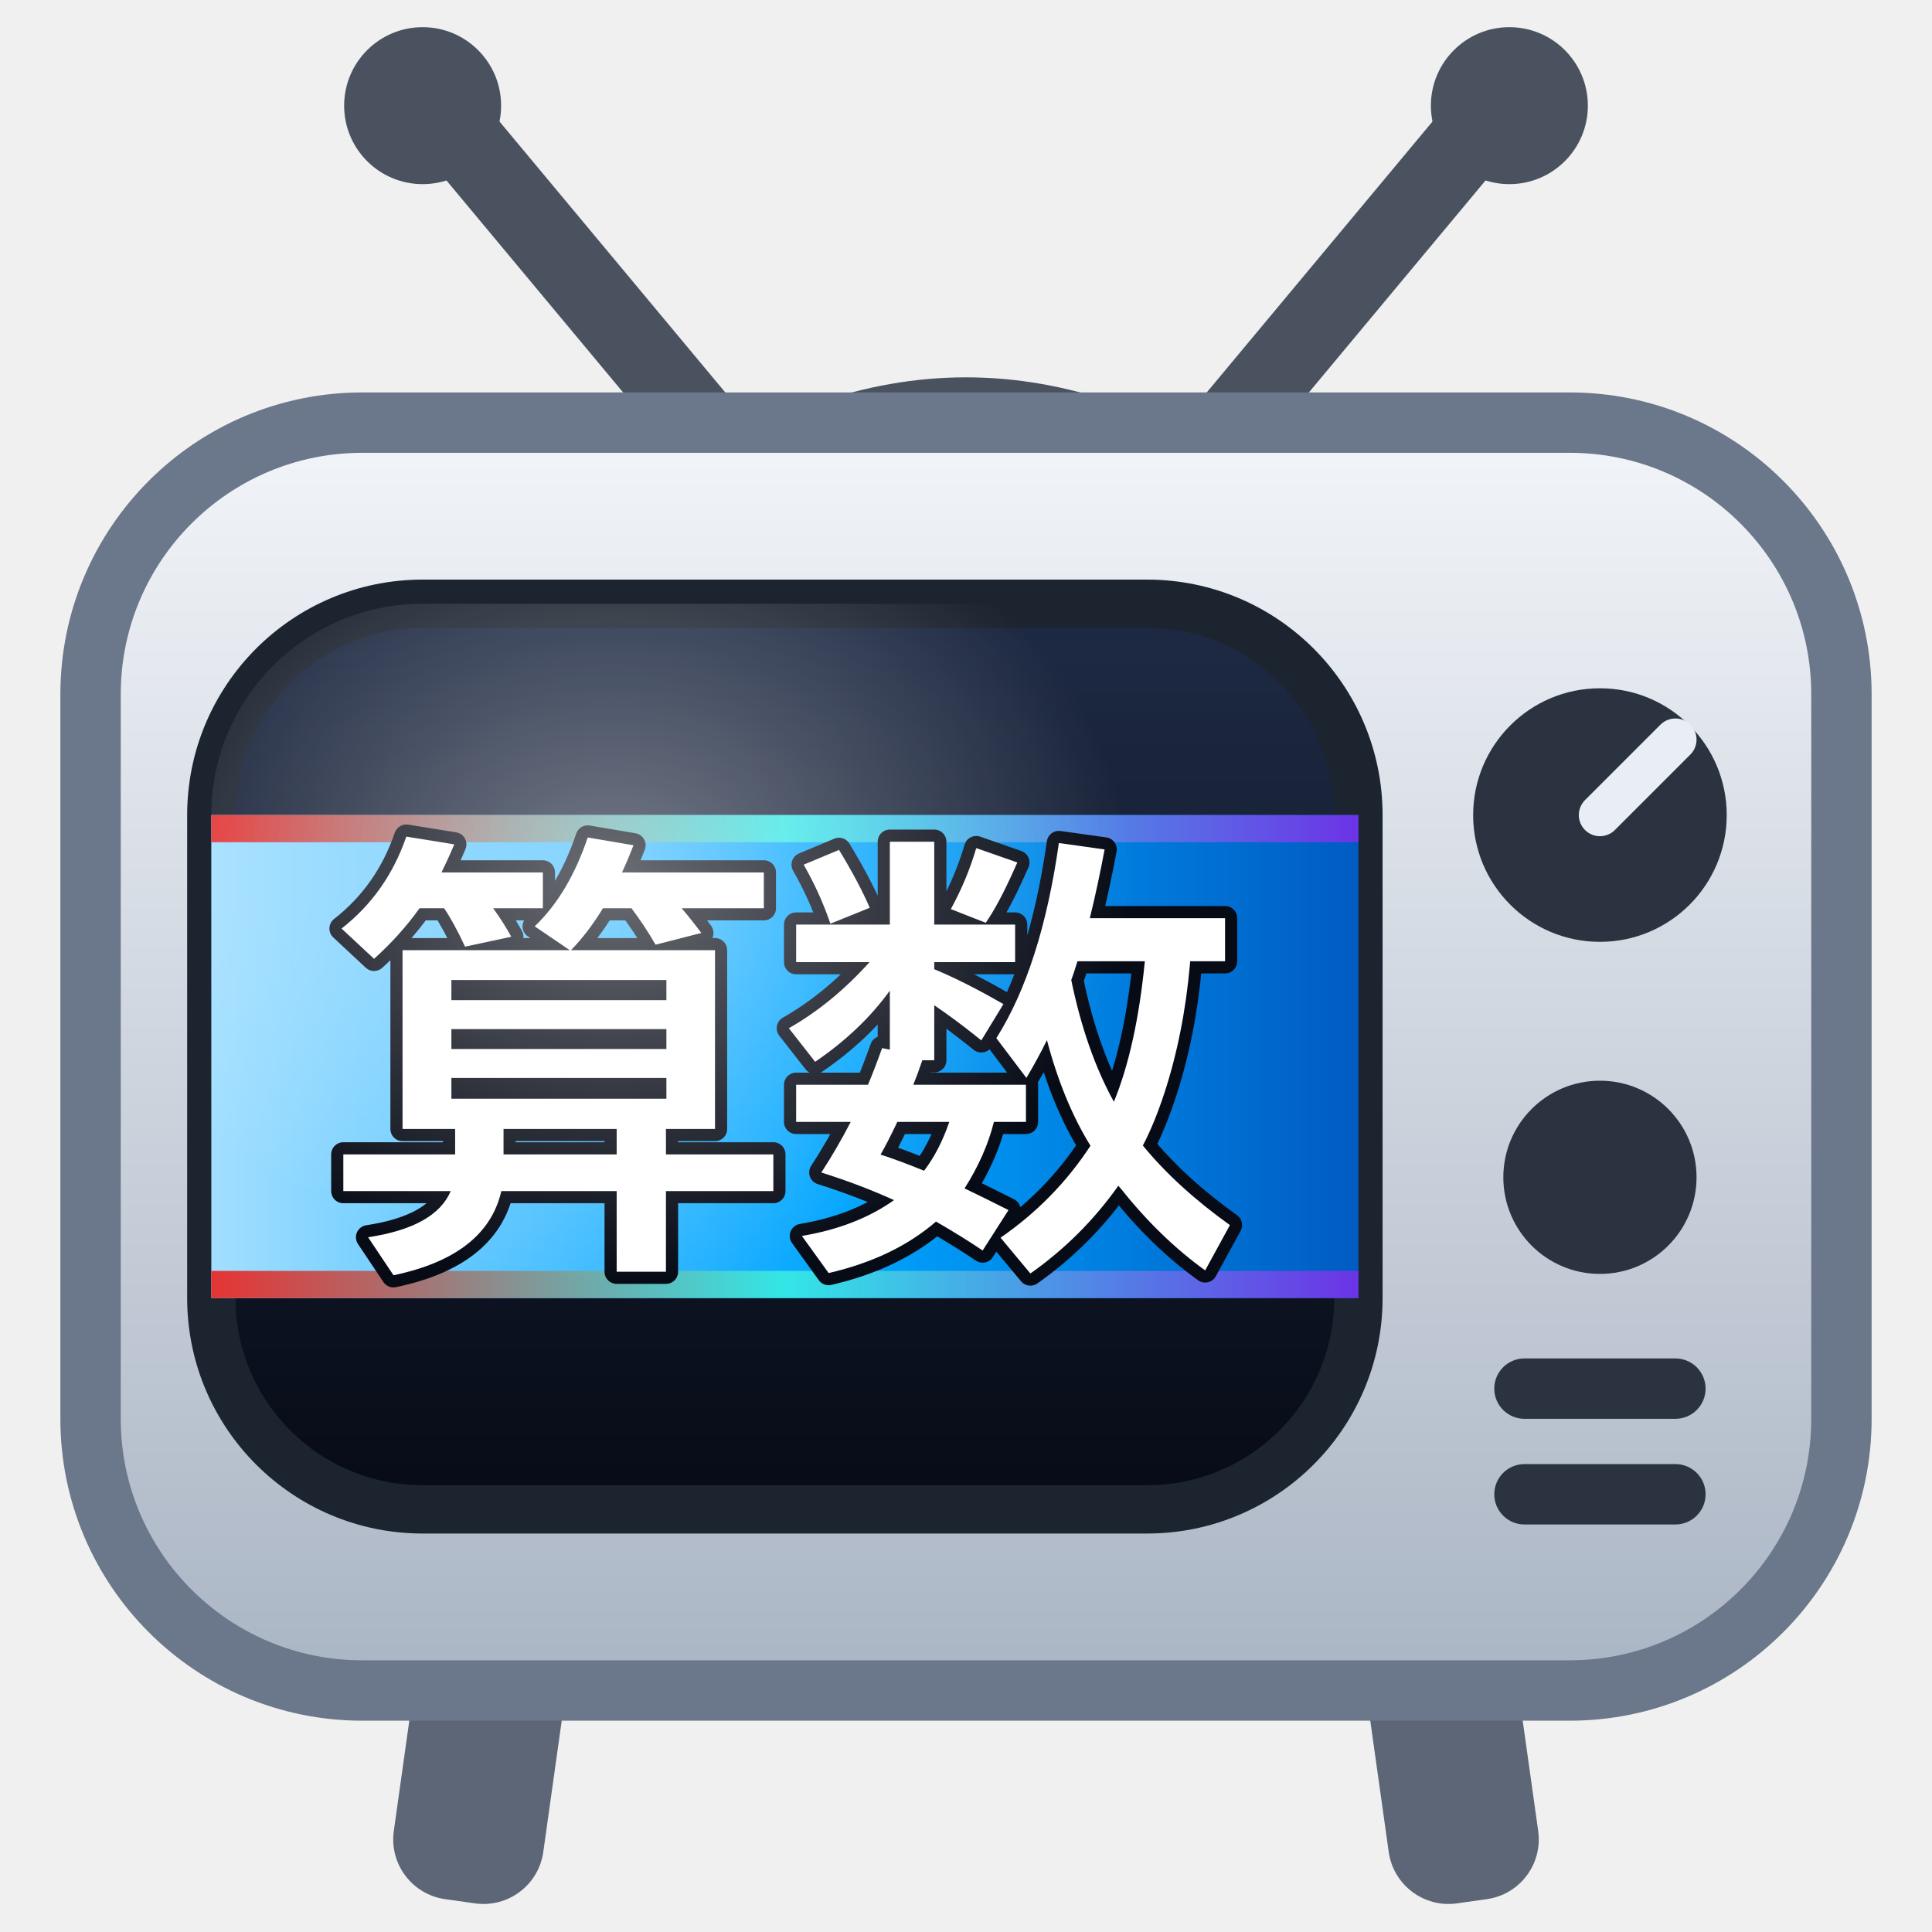
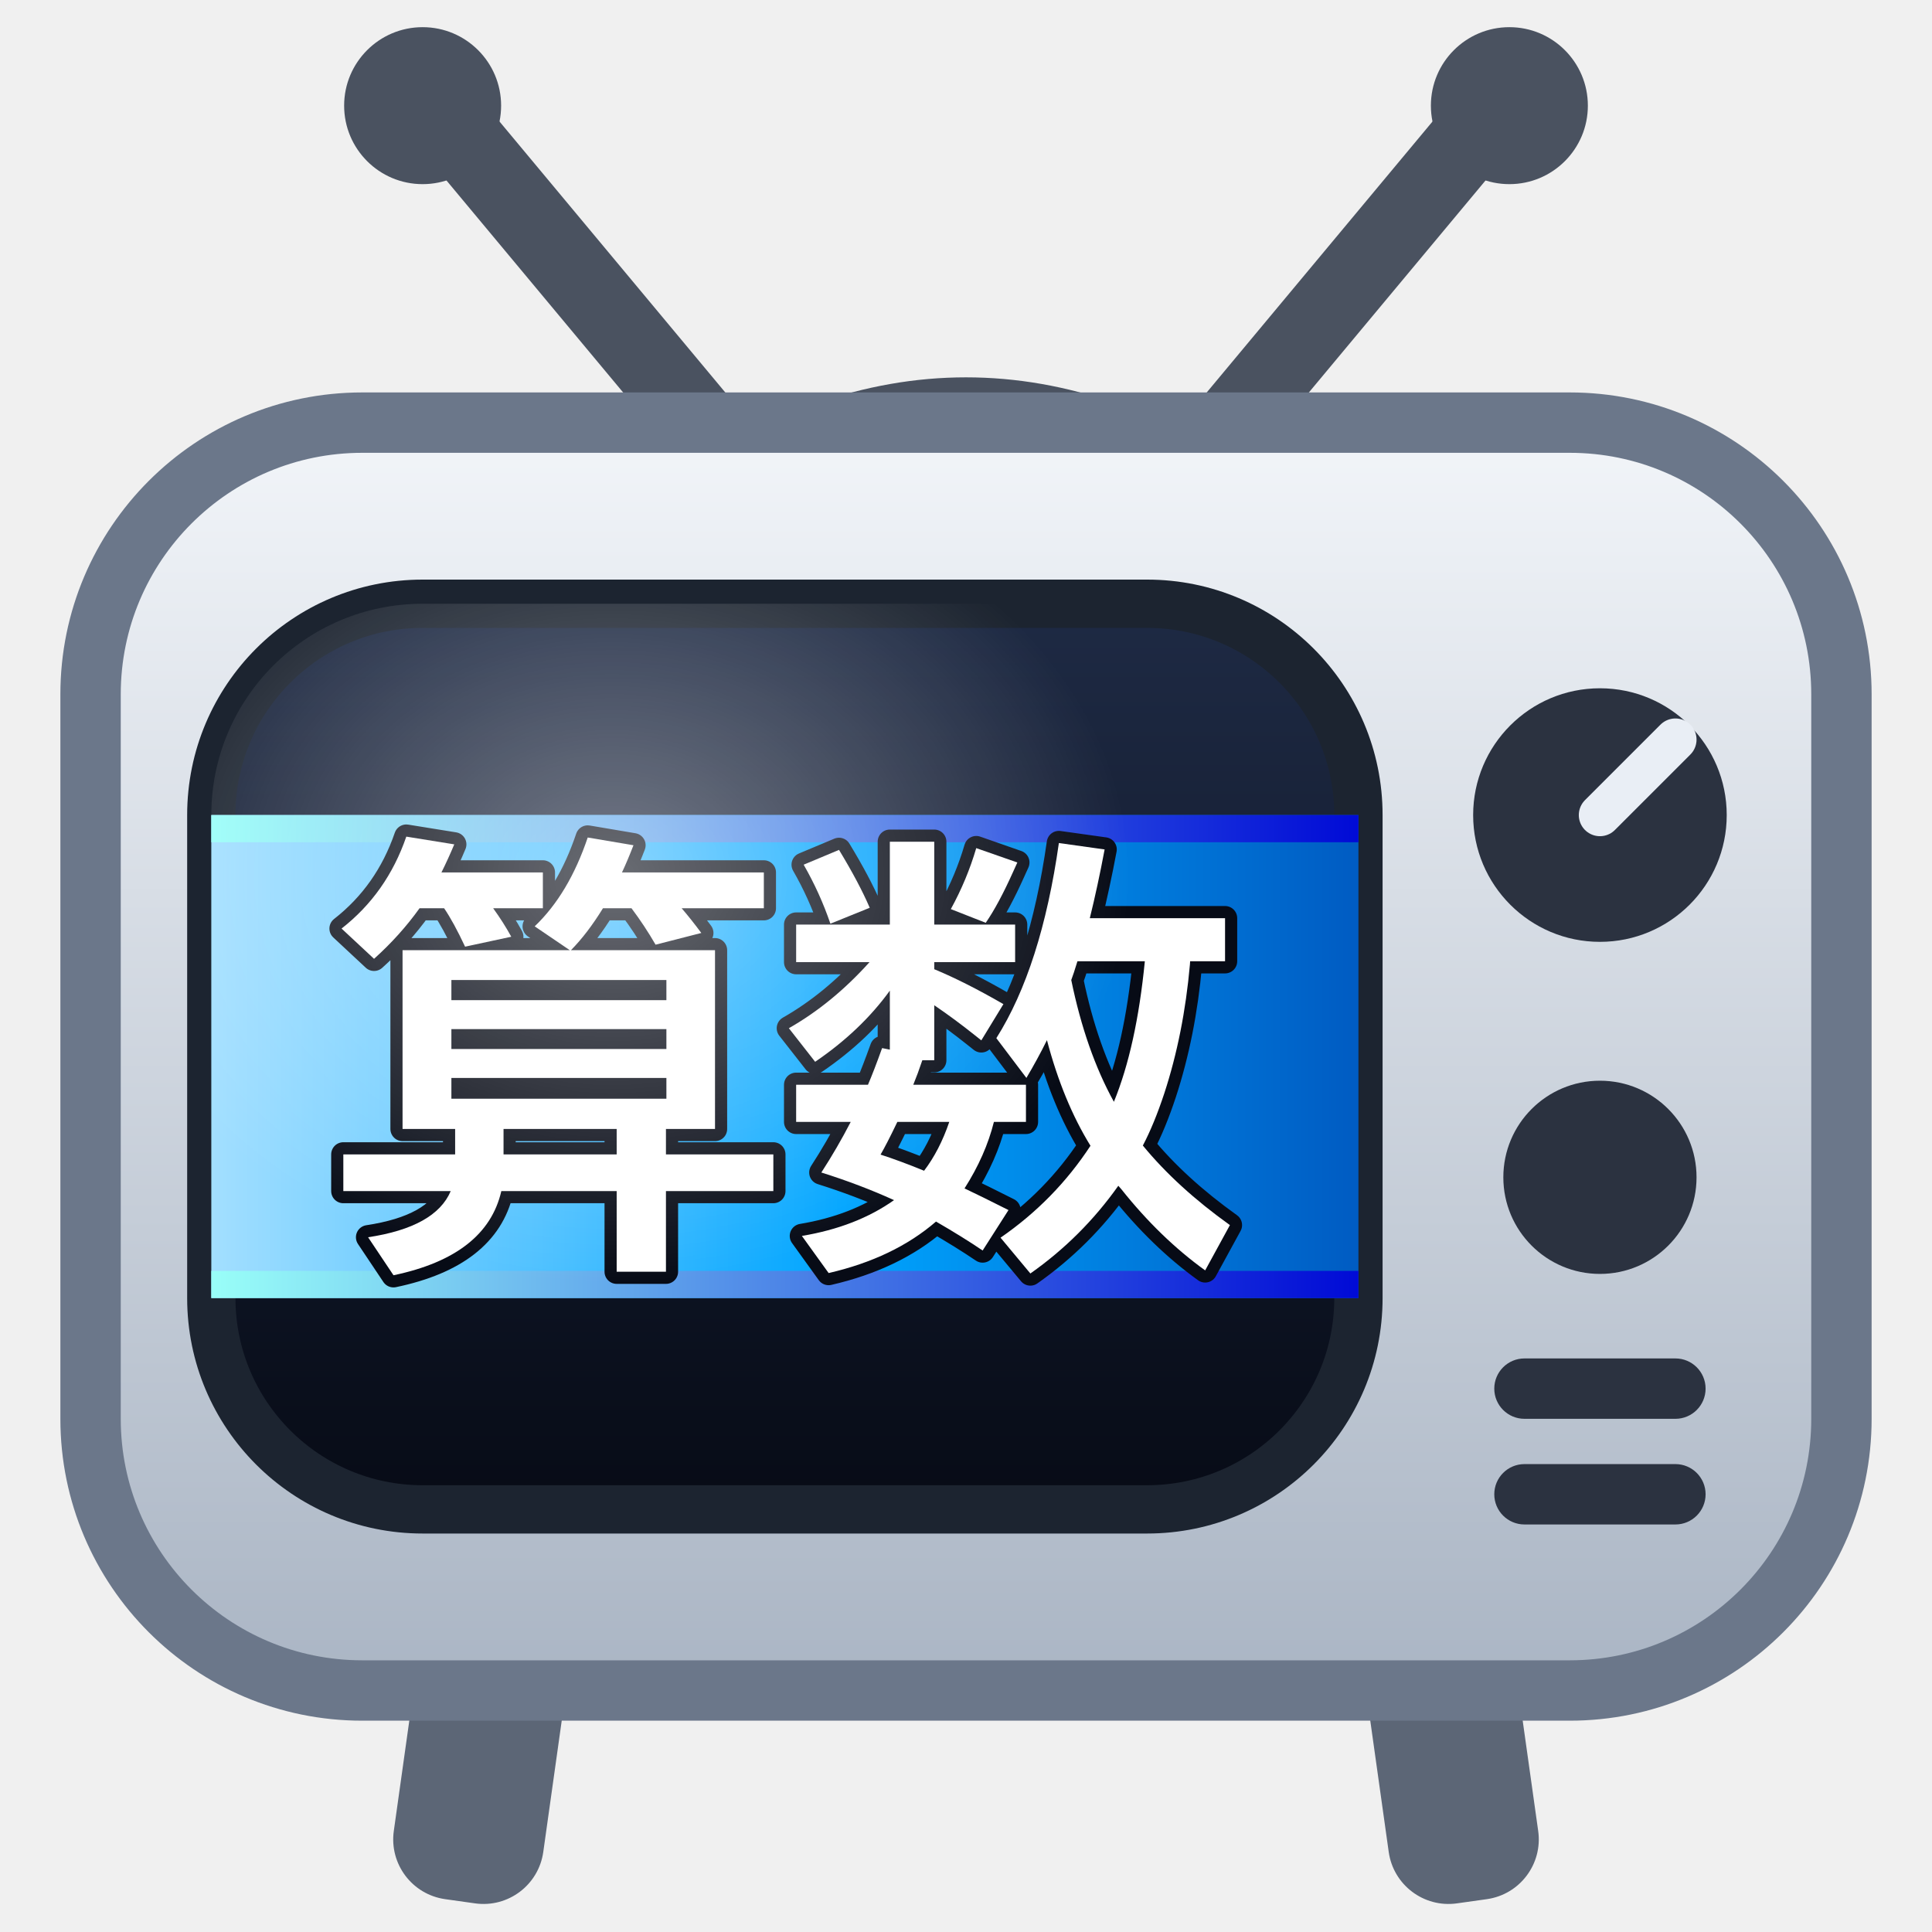
<svg xmlns="http://www.w3.org/2000/svg" viewBox="0 0 64 64">
  <defs>
    <linearGradient id="cab" x1="0" y1="0" x2="0" y2="1">
      <stop offset="0" stop-color="#F2F5F9" />
      <stop offset="1" stop-color="#AAB5C4" />
    </linearGradient>
    <linearGradient id="scr" x1="0" y1="0" x2="0" y2="1">
      <stop offset="0" stop-color="#1E2A44" />
      <stop offset="1" stop-color="#070B16" />
    </linearGradient>
    <linearGradient id="bd" x1="0" y1="0" x2="1" y2="0">
      <stop offset="0" stop-color="#A3DFFF" />
      <stop offset=".55" stop-color="#00A5FF" />
      <stop offset="1" stop-color="#005BC2" />
    </linearGradient>
    <clipPath id="sc">
      <rect x="7" y="20" width="38" height="30" rx="7" />
    </clipPath>
    <radialGradient id="gl" cx=".35" cy=".3" r=".9">
      <stop offset="0" stop-color="#fff" stop-opacity=".4" />
      <stop offset=".5" stop-color="#fff" stop-opacity="0" />
    </radialGradient>
    <linearGradient id="rbl" x1="0" y1="0" x2="1" y2="0">
-       <stop offset="0" stop-color="#E63333" />
-       <stop offset=".5" stop-color="#33E6E6" />
-       <stop offset="1" stop-color="#6C33E6" />
+       <stop offset="0" stop-color="#99FFF8" />
+       <stop offset="1" stop-color="#000AD6" />
    </linearGradient>
  </defs>
  <path d="M24 15 L14 3 M40 15 L50 3" stroke="#4A5260" stroke-width="2.6" stroke-linecap="round" />
  <circle cx="14" cy="3.5" r="2.6" fill="#4A5260" />
  <circle cx="50" cy="3.5" r="2.6" fill="#4A5260" />
  <path d="M22 16 Q32 9 42 16 Z" fill="#4A5260" />
  <rect x="14" y="54" width="5" height="9" rx="2" fill="#5C6676" transform="rotate(8 16 54)" />
  <rect x="45" y="54" width="5" height="9" rx="2" fill="#5C6676" transform="rotate(-8 48 54)" />
  <rect x="3" y="14" width="58" height="42" rx="9" fill="url(#cab)" stroke="#6B778A" stroke-width="2" />
  <rect x="7" y="20" width="38" height="30" rx="7" fill="url(#scr)" stroke="#1C2430" stroke-width="1.6" />
  <rect x="7" y="27" width="38" height="16" fill="url(#bd)" clip-path="url(#sc)" />
  <rect x="7" y="27" width="38" height="0.9" fill="url(#rbl)" clip-path="url(#sc)" />
  <rect x="7" y="42.1" width="38" height="0.9" fill="url(#rbl)" clip-path="url(#sc)" />
  <path d="M766 170Q699 -123 278 -211L163 -39Q468 7 537 170H51V336H557V451H319V1260H1076L917 1368Q1071 1515 1157 1770L1364 1735Q1337 1665 1312 1612H1954V1450H1582Q1625 1400 1671 1338L1464 1285Q1415 1370 1355 1450H1226Q1156 1336 1081 1260H1733V451H1511V336H1997V170H1511V-195H1288V170ZM776 336H1288V451H776ZM1513 588V682H540V588ZM1513 813V903H540V813ZM1513 1034V1125H540V1034ZM729 1450Q776 1385 811 1321L602 1276Q550 1387 507 1450H396Q308 1327 190 1221L43 1358Q248 1518 336 1774L553 1739Q525 1672 495 1612H954V1450Z" fill="#fff" stroke="#070B16" stroke-width="110" paint-order="stroke" stroke-linejoin="round" transform="translate(11.00 40.70) scale(0.00732 -0.00732)" />
  <path d="M1383 375Q1259 576 1186 853Q1143 766 1093 682L957 862Q1160 1183 1240 1745L1447 1716Q1416 1551 1380 1405H1992V1210H1834L1833 1195Q1805 881 1717 612Q1671 473 1620 376Q1775 187 2014 16L1902 -189Q1698 -42 1523 178L1509 194Q1344 -39 1111 -203L976 -41Q1222 129 1383 375ZM1489 574Q1591 823 1629 1210H1324Q1306 1151 1296 1125Q1362 804 1489 574ZM946 483Q908 331 813 182Q885 148 1012 84L895 -99Q805 -38 684 32Q493 -133 198 -201L77 -33Q323 8 494 129Q340 199 165 254Q237 365 298 483H51V651H376Q403 714 440 817L475 810V1077Q344 896 137 755L18 907Q215 1019 383 1206H51V1376H475V1751H676V1376H1042V1206H676V1174Q816 1116 989 1016L889 852L860 875Q770 947 676 1011V762H622Q602 702 581 651H1091V483ZM744 483H509Q460 381 433 335Q520 307 630 262Q700 354 744 483ZM206 1380Q159 1518 85 1647L245 1714Q336 1564 384 1452ZM751 1446Q824 1579 866 1722L1052 1657Q1043 1637 1033 1615Q967 1468 909 1384Z" fill="#fff" stroke="#070B16" stroke-width="110" paint-order="stroke" stroke-linejoin="round" transform="translate(26.00 40.70) scale(0.00732 -0.00732)" />
  <rect x="7" y="20" width="38" height="30" rx="7" fill="url(#gl)" />
  <circle cx="53" cy="27" r="4.2" fill="#2B3240" />
  <path d="M53 27 L55.5 24.5" stroke="#E9EEF5" stroke-width="1.4" stroke-linecap="round" />
  <circle cx="53" cy="39" r="3.2" fill="#2B3240" />
  <rect x="49.5" y="45" width="7" height="2" rx="1" fill="#2B3240" />
  <rect x="49.5" y="48.5" width="7" height="2" rx="1" fill="#2B3240" />
</svg>
